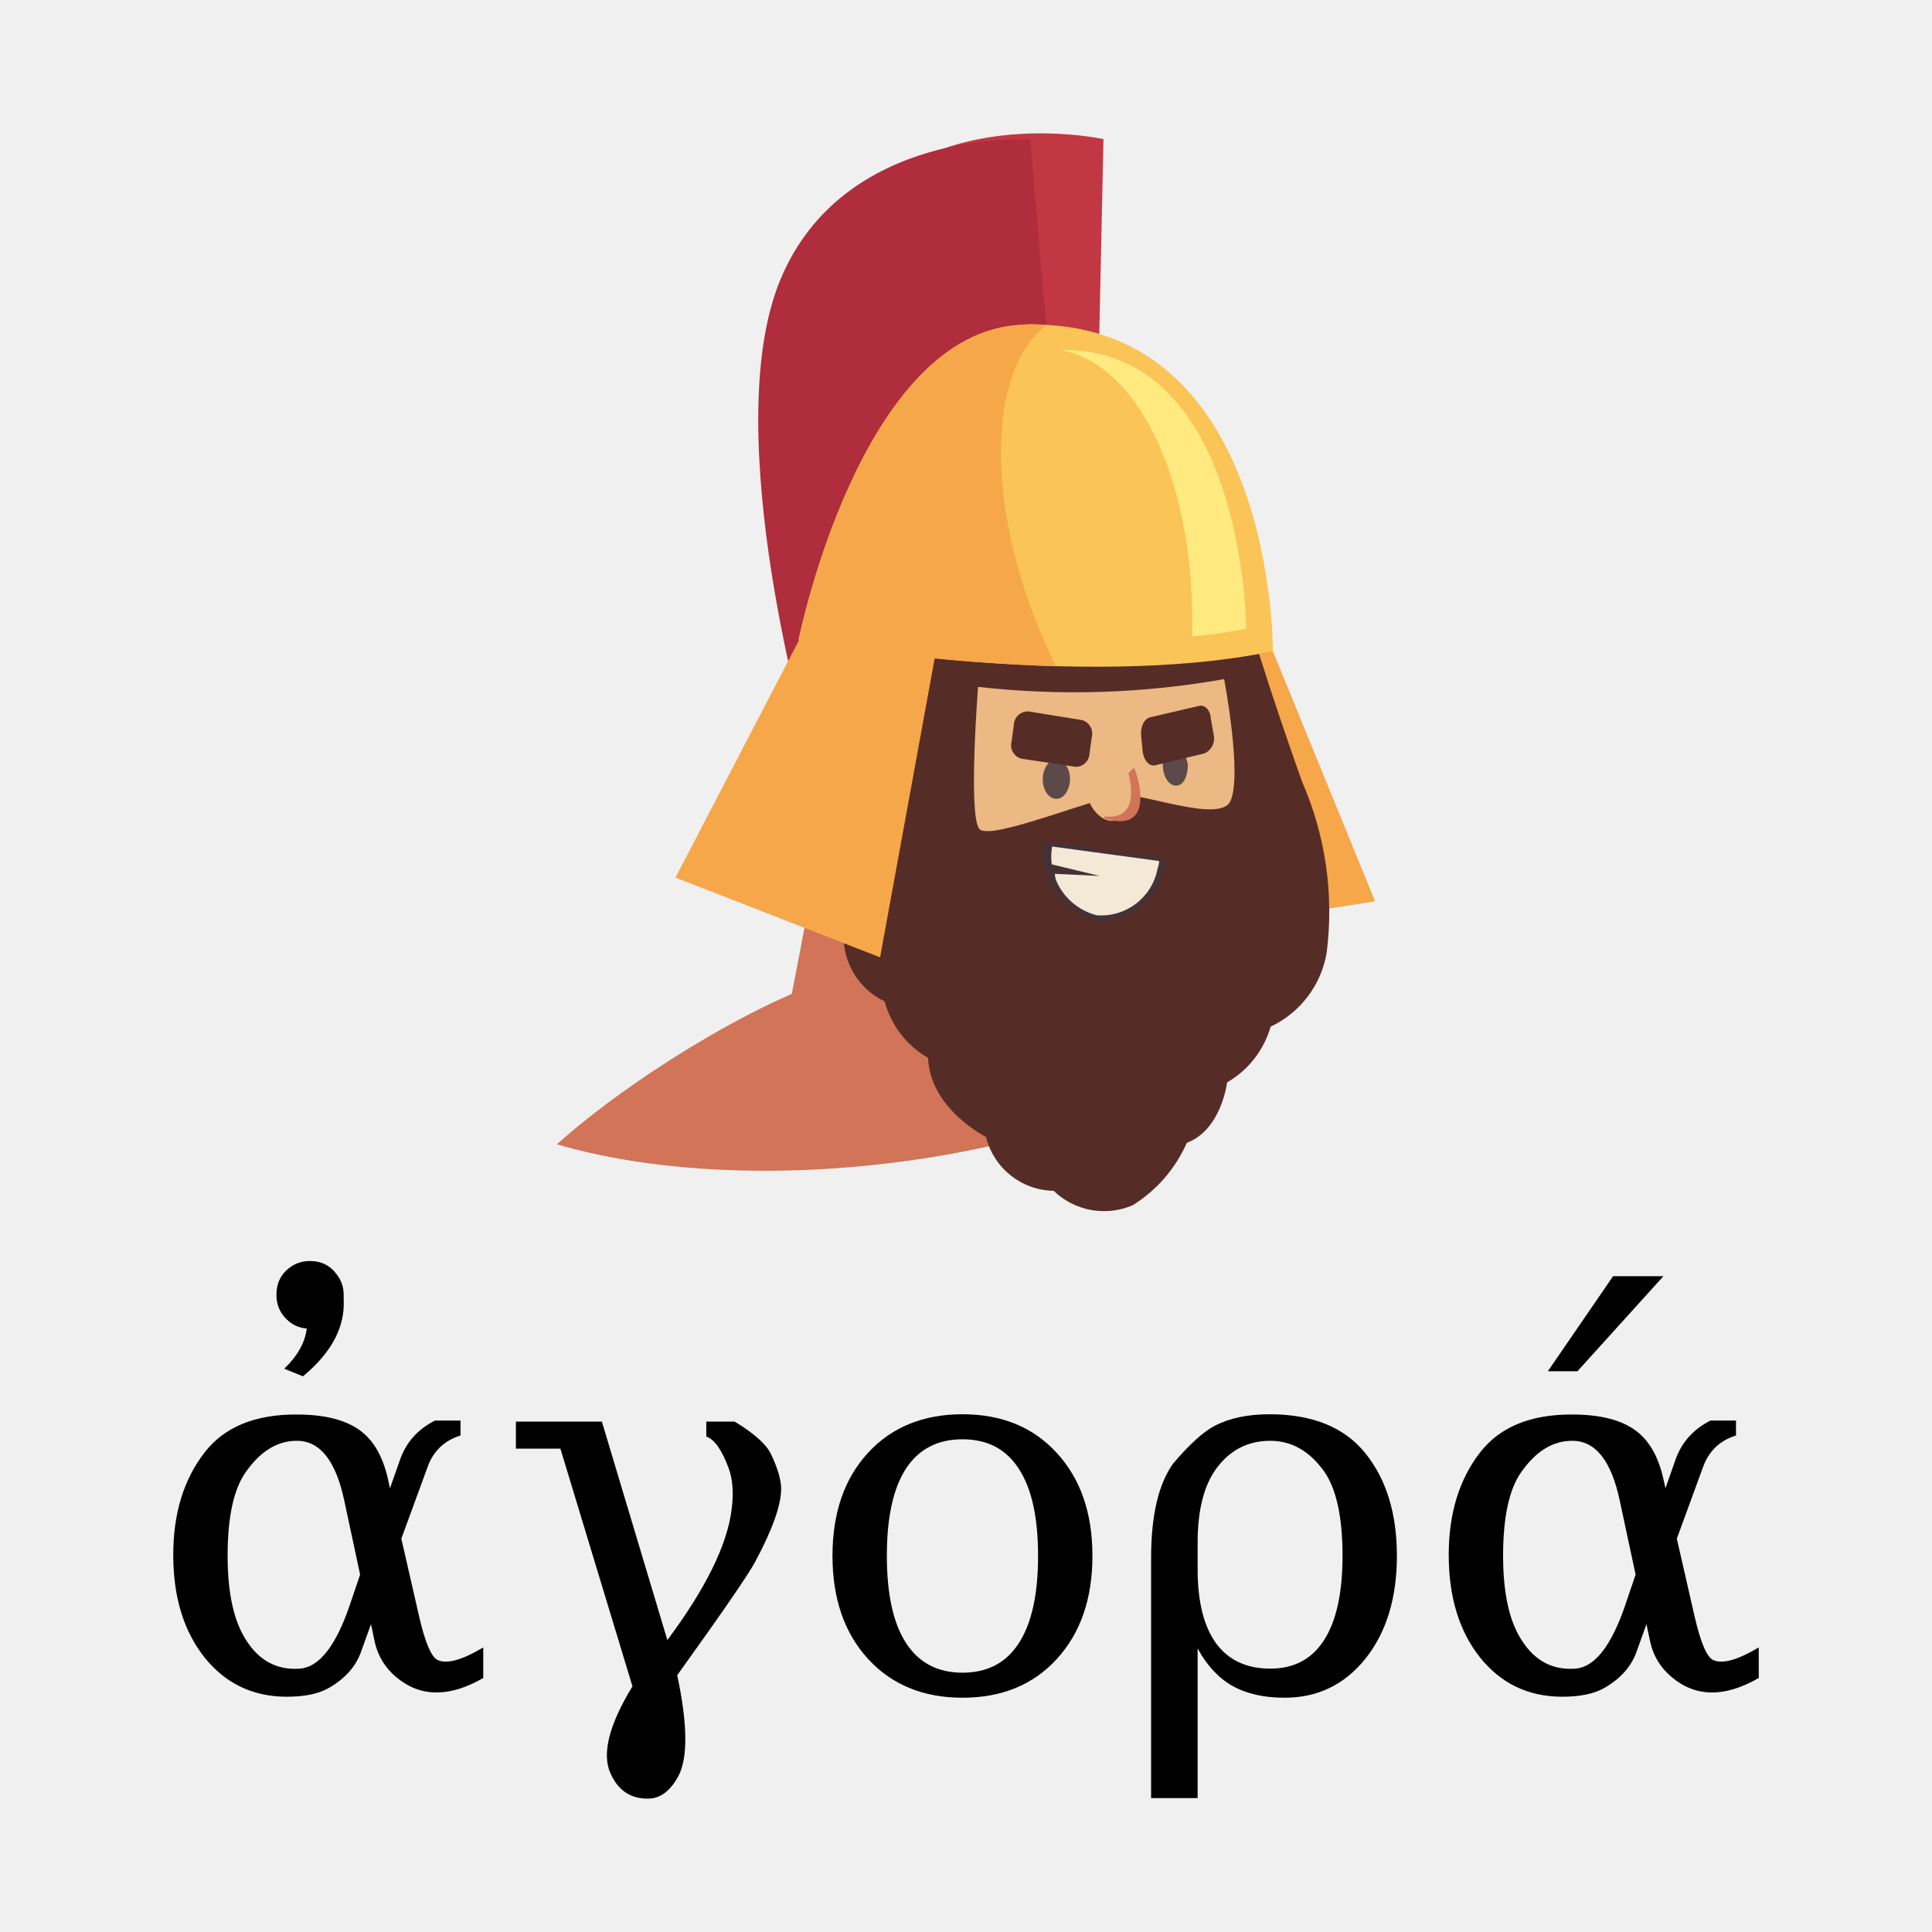
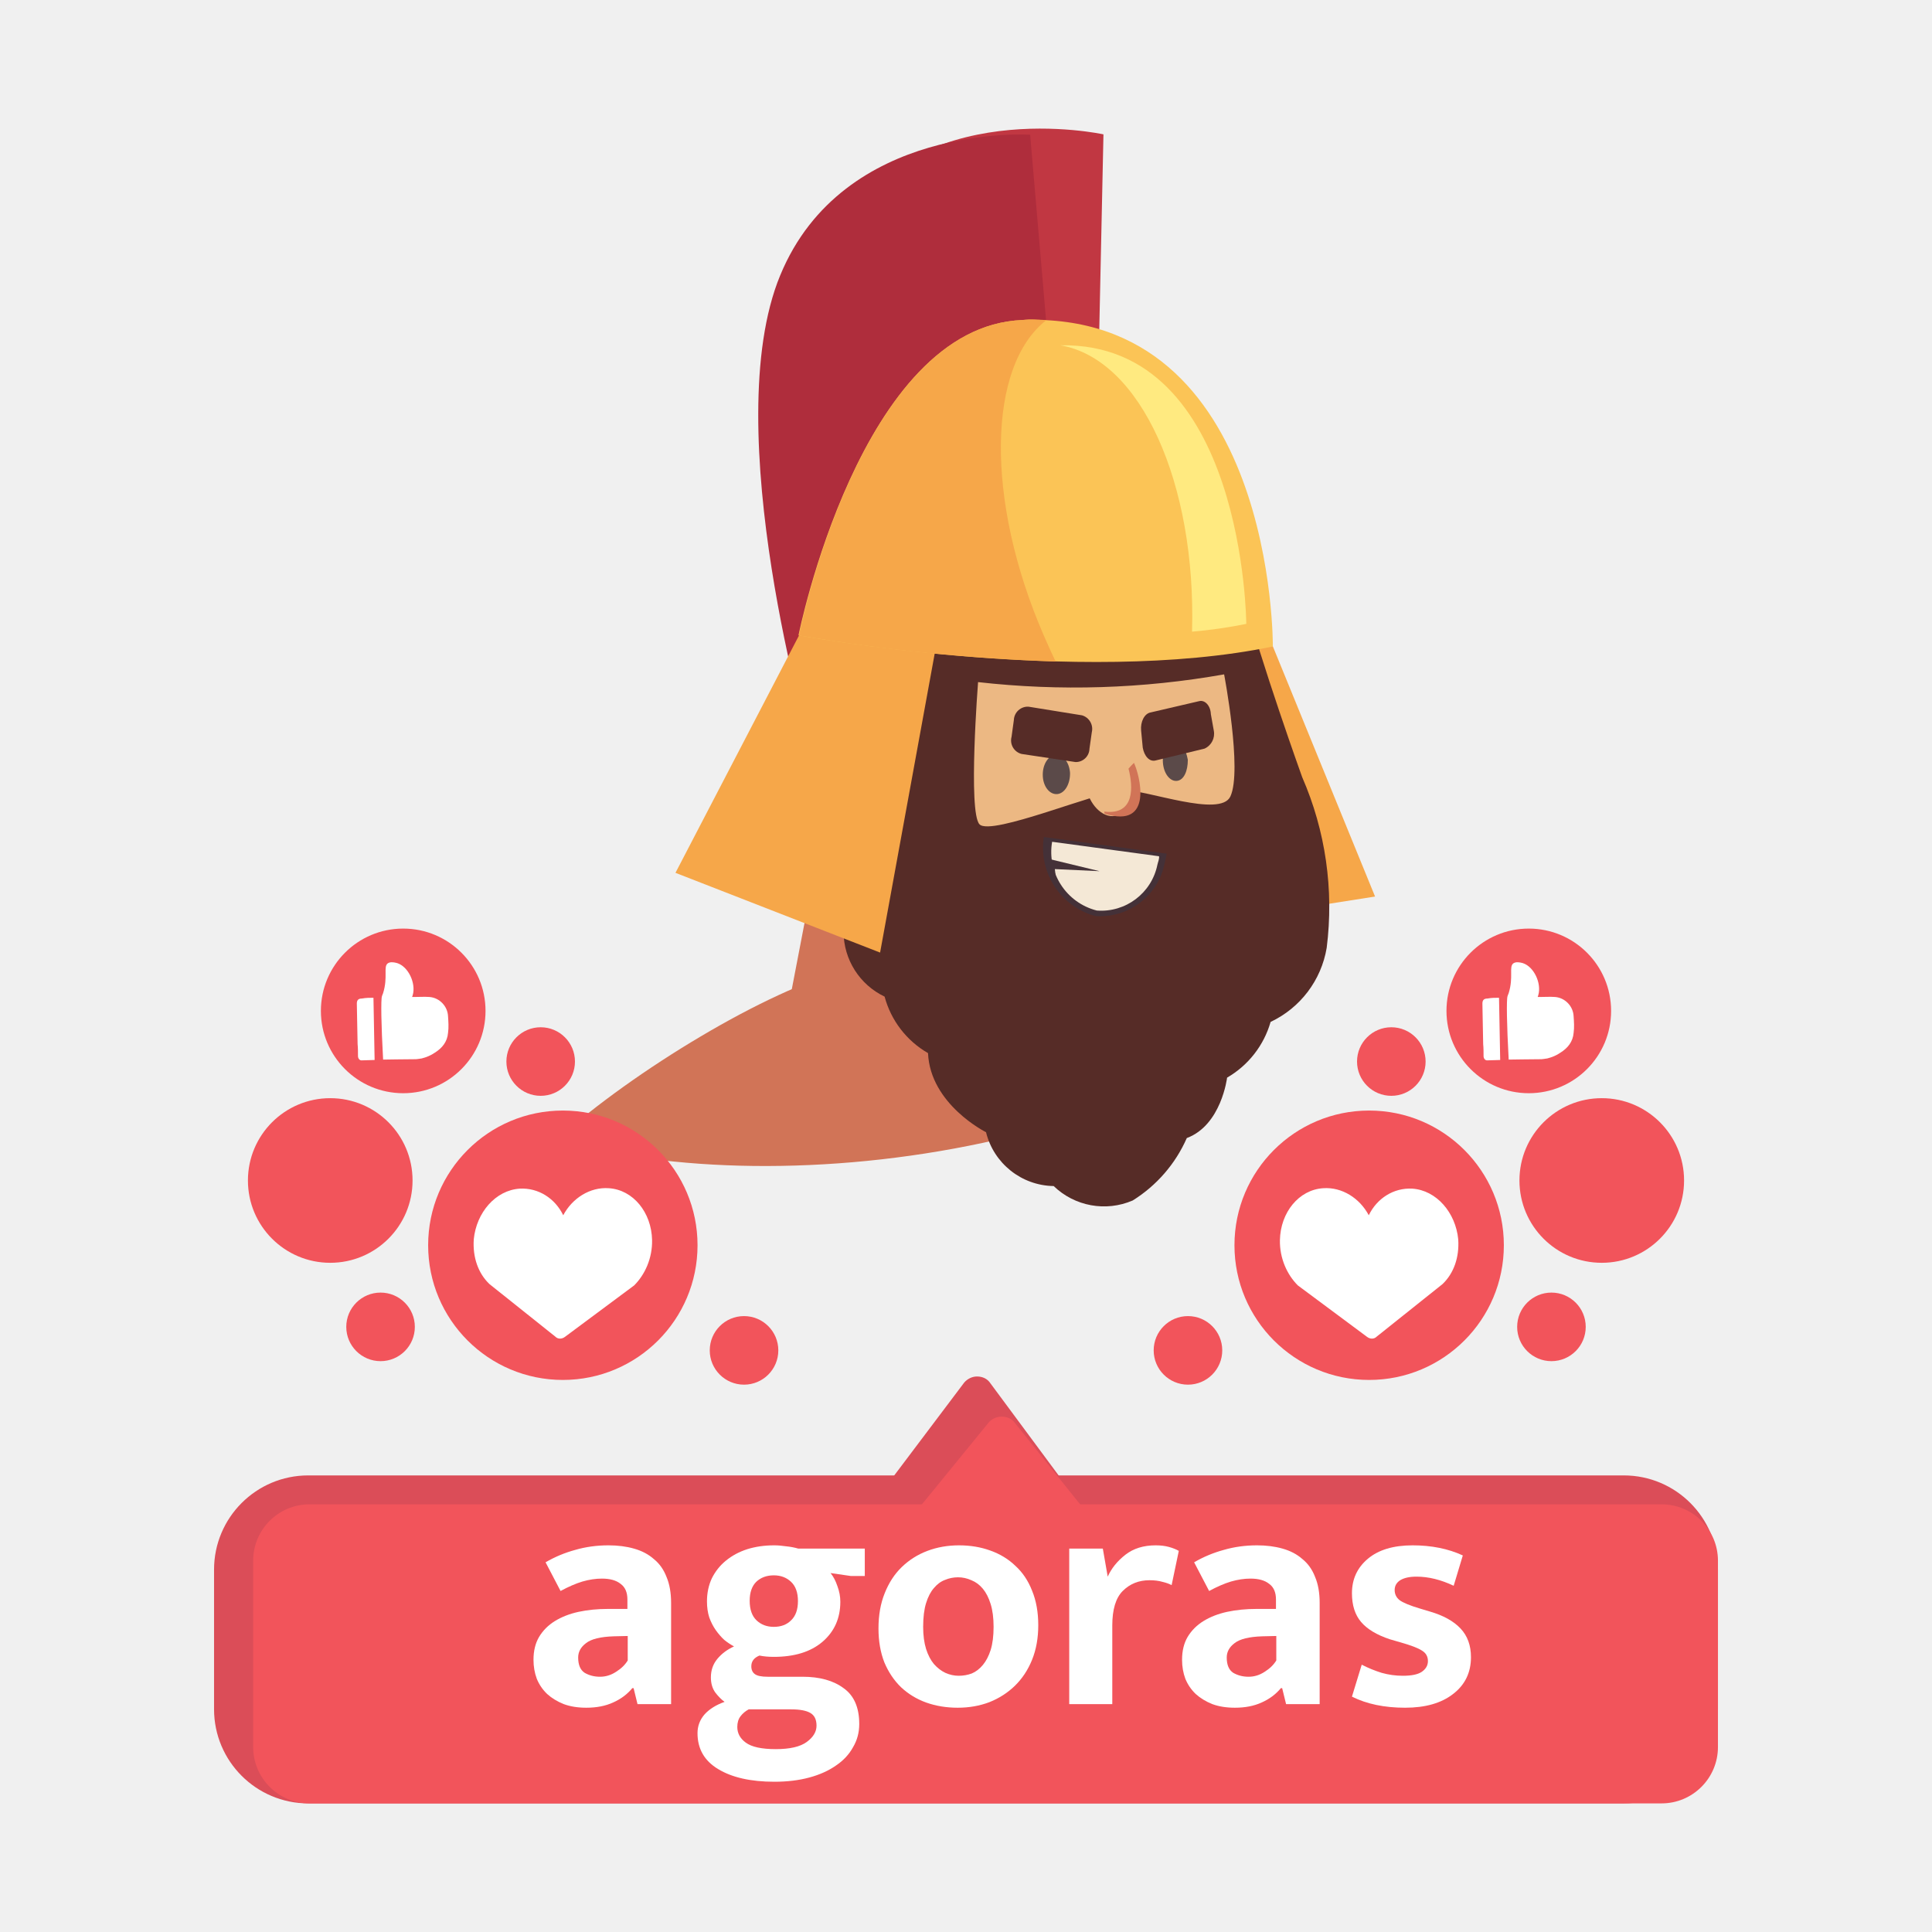
<svg xmlns="http://www.w3.org/2000/svg" version="1.1" id="svg2" x="0px" y="0px" viewBox="0 0 213.3 213.3" style="enable-background:new 0 0 213.3 213.3;" xml:space="preserve">
  <defs id="defs1305" />
  <style type="text/css" id="style1137">
	.st0{fill:#5DA649;}
	.st1{fill:none;}
	.st2{fill:#2D2B2B;}
	.st3{fill:#FFFFFF;}
	.st4{fill:#BA2025;}
	.st5{fill:#EEA794;}
	.st6{fill:#6BB87C;}
	.st7{fill:#108C55;}
</style>
-   <g id="g581" transform="matrix(0.7657523,0,0,0.7657523,-239.5794,124.6999)">
-     <g id="g840-8" transform="rotate(-10.12629,-677.5787,-1825.943)">
-       <path d="m 117.559,40.316 c 14.804,-17.901 40.567,-7.215 40.567,-7.215 l -6.466,32.195 -48.734,40.533 c 0,0 0,-47.849 14.634,-65.512 z" fill="#c13742" id="path4-7" style="stroke-width:3.403" />
-       <path d="M 108.677,44.911 C 121.507,24.798 147.712,31.298 147.712,31.298 l -2.961,32.399 -43.732,48.87 c 0,0 -5.207,-47.543 7.657,-67.656 z" fill="#af2d3c" id="path6-9" style="stroke-width:3.403" />
-       <polygon points="133.13,34.74 142.57,34.54 141.3,21.25 136.09,20.93 " fill="#f6a749" id="polygon8-2" transform="matrix(-3.403233,0,0,3.403233,630.4263,29.93648)" />
-       <path d="m 100.441,145.17 a 105.5,105.5 0 0 1 60.986,15.076 c -8.406,7.215 -24.946,12.218 -45.91,12.932 -22.904,0.783 -45.467,-3.778 -60.441,-11.265 12.558,-7.793 33.794,-15.961 45.365,-16.744 z" fill="#d17457" id="path42-0" style="stroke-width:3.403" />
-       <path d="m 108.132,105.08 -16.029,41.758 c 0,0 28.145,19.909 54.962,10.21 l 3.778,-41.349 z" fill="#d17457" id="path54-2" style="stroke-width:3.403" />
-       <path d="m 166.191,101.132 c 0.919,11.129 3.846,28.247 3.846,28.247 a 46.794,46.794 0 0 1 -0.851,24.844 14.43,14.43 0 0 1 -9.835,9.087 13.613,13.613 0 0 1 -7.589,6.806 c 0,0 -2.008,6.602 -7.249,7.555 a 20.181,20.181 0 0 1 -9.257,7.487 10.448,10.448 0 0 1 -10.856,-4.05 10.21,10.21 0 0 1 -8.236,-9.359 c 0,0 -7.215,-5.343 -6.228,-12.694 a 13.409,13.409 0 0 1 -4.73,-9.121 10.38,10.38 0 0 1 -4.186,-10.21 36.823,36.823 0 0 1 0,-12.592 c 1.157,-8.032 17.016,-35.292 17.016,-35.292 z" fill="#562c27" id="path56-3" style="stroke-width:3.403" />
-       <path d="m 161.563,112.805 c 0,0 0.17,14.123 -2.212,17.493 -1.974,2.791 -11.673,-3.063 -15.008,-3.607 -3.335,-0.545 -19.977,3.233 -21.304,1.191 -1.327,-2.042 3.403,-20.215 3.403,-20.215 a 123.742,123.742 0 0 0 35.121,5.139 z" fill="#ecb883" id="path58-7" style="stroke-width:3.403" />
-       <polygon points="154.19,33.39 162.13,28.54 153.83,17.77 149.22,20.08 " fill="#f6a749" id="polygon60-5" transform="matrix(-3.403233,0,0,3.403233,630.4263,29.93648)" />
-       <path d="m 169.186,110.083 c -28.655,0.817 -67.044,-13.613 -67.044,-13.613 0,0 16.608,-42.302 39.784,-39.069 36.142,5.037 27.26,52.682 27.26,52.682 z" fill="#fbc456" id="path62-9" style="stroke-width:3.403" />
-       <path d="m 136.958,102.732 q 0.476,2.042 1.021,3.982 A 270.625,270.625 0 0 1 102.211,96.504 c 0,0 16.54,-42.336 39.716,-39.103 1.157,0 2.246,0.374 3.403,0.613 -9.529,4.969 -13.307,23.925 -8.372,44.718 z" fill="#f6a749" id="path110-2" style="stroke-width:3.403" />
-       <path d="m 146.691,61.961 h -0.408 0.442 c 26.171,4.22 19.262,44.242 19.262,44.242 a 69.052,69.052 0 0 1 -7.896,-0.272 c 4.356,-20.93 -0.34,-39.954 -11.401,-43.97 z" fill="#ffea80" id="path112-2" style="stroke-width:3.403" />
-       <path d="m 137.196,122.879 c 0.17,-1.531 -0.545,-2.859 -1.634,-2.927 -1.089,-0.068 -2.11,1.123 -2.314,2.689 -0.204,1.565 0.545,2.859 1.634,2.927 1.089,0.068 2.076,-1.157 2.314,-2.689 z" fill="#5b4a49" id="path140-8" style="stroke-width:3.403" />
-       <path d="m 154.246,124.002 c 0,-1.565 -0.51,-2.893 -1.497,-2.961 -0.987,-0.068 -1.94,1.157 -2.11,2.723 -0.17,1.565 0.51,2.893 1.531,2.961 1.021,0.068 1.804,-1.157 2.076,-2.723 z" fill="#5b4a49" id="path142-9" style="stroke-width:3.403" />
-       <path d="m 140.361,115.017 -7.385,-2.586 a 2.008,2.008 0 0 0 -2.416,1.531 l -0.749,2.314 a 2.008,2.008 0 0 0 0.987,2.689 l 7.453,2.518 a 1.974,1.974 0 0 0 2.314,-1.531 l 0.749,-2.28 a 2.042,2.042 0 0 0 -0.953,-2.655 z" fill="#562c27" id="path144-7" style="stroke-width:3.403" />
-       <path d="m 157.377,115.97 -7.215,0.374 c -0.919,0 -1.702,1.089 -1.804,2.314 l -0.204,2.484 c 0,1.225 0.579,2.212 1.497,2.144 l 7.249,-0.442 a 2.348,2.348 0 0 0 1.77,-2.314 v -2.416 c 0.17,-1.225 -0.476,-2.178 -1.293,-2.144 z" fill="#562c27" id="path146-3" style="stroke-width:3.403" />
-       <path d="m 148.869,136.798 c -0.17,0.442 -0.34,0.885 -0.545,1.327 a 9.495,9.495 0 0 1 -11.163,5.717 10.21,10.21 0 0 1 -5.309,-12.524 z" fill="#443138" id="path148-6" style="stroke-width:3.403" />
-       <path d="m 139.102,125.227 c 0,-2.723 1.497,-4.901 3.403,-4.901 1.906,0 3.403,2.178 3.403,4.901 0,2.723 -1.497,4.901 -3.403,4.901 -1.906,0 -3.403,-2.348 -3.403,-4.901 z" fill="#ecb883" id="path150-1" style="stroke-width:3.403" />
-       <path d="m 146.521,123.083 a 10.958,10.958 0 0 0 -0.919,0.681 c 0.204,2.62 -0.238,6.806 -4.526,5.479 a 1.089,1.089 0 0 0 0,0.306 c 6.704,3.505 5.922,-4.799 5.445,-6.466 z" fill="#d17457" id="path152-2" style="stroke-width:3.403" />
-       <path d="m 147.712,136.968 c 0,0.374 -0.272,0.749 -0.442,1.157 a 8.27,8.27 0 0 1 -9.767,4.969 8.712,8.712 0 0 1 -4.594,-10.89 z" fill="#f4e8d6" id="path154-9" style="stroke-width:3.403" />
-       <polygon points="146.28,31.21 144.43,31.63 146.41,30.76 146.43,29.98 146.63,30.68 146.33,31.96 " fill="#443138" id="polygon156-3" transform="matrix(-3.403233,0,0,3.403233,630.4263,29.93648)" />
-     </g>
-     <g aria-label="ἀγορά" id="text245" style="font-size:74.667px;line-height:1.25" transform="translate(9.642862,-173.1492)">
-       <path d="m 356.714,244.466 -1.458,4.047 q -1.13,3.135 -4.594,5.141 -2.26,1.312 -6.271,1.276 -7.182,-0.073 -11.667,-5.651 -4.521,-5.688 -4.521,-14.802 0,-8.932 4.521,-14.766 4.266,-5.505 13.271,-5.469 6.198,0 9.333,2.443 2.771,2.151 3.828,6.854 l 0.292,1.349 1.422,-4.047 q 1.312,-3.828 5.068,-5.724 h 3.682 v 2.151 q -3.5,1.094 -4.74,4.521 l -3.792,10.354 2.552,11.156 q 1.312,5.724 2.698,6.344 2.005,0.911 6.562,-1.823 v 4.411 q -7.401,4.266 -12.615,-0.182 -2.37,-2.042 -3.026,-4.995 z m -1.568,-7.146 -2.297,-10.719 q -1.823,-8.531 -6.781,-8.568 -4.193,-0.036 -7.365,4.448 -2.661,3.682 -2.661,12.141 0,8.021 2.661,12.141 2.844,4.484 7.766,4.12 4.193,-0.328 7.219,-9.26 z m -7.219,-45.208 q 2.479,0 3.901,2.005 0.948,1.276 0.948,2.88 v 0.583 q 0.328,5.906 -5.615,10.938 -0.182,0.146 -0.255,0.219 l -2.698,-1.094 q 2.88,-2.771 3.245,-5.797 -1.786,-0.146 -2.99,-1.422 -1.385,-1.385 -1.385,-3.427 0,-2.552 1.969,-3.974 1.24,-0.911 2.88,-0.911 z" style="font-family:'DejaVu Serif';-inkscape-font-specification:'DejaVu Serif'" id="path297" />
-       <path d="m 400.865,251.83 q 2.26,10.646 0.146,14.583 -1.714,3.135 -4.229,3.208 -3.865,0.109 -5.542,-3.646 -1.896,-4.229 3.172,-12.542 L 384.021,219.164 h -6.417 v -3.901 h 12.396 l 9.443,31.5 q 8.276,-11.12 9.26,-18.776 0.474,-3.609 -0.438,-6.052 -1.458,-3.901 -3.208,-4.521 v -2.151 h 4.083 q 4.229,2.552 5.25,4.703 1.458,3.062 1.458,4.995 0,3.536 -3.755,10.536 -1.458,2.734 -11.229,16.333 z" style="font-family:'DejaVu Serif';-inkscape-font-specification:'DejaVu Serif'" id="path299" />
-       <path d="m 441.99,251.466 q 5.396,0 8.13,-4.266 2.771,-4.266 2.771,-12.578 0,-8.312 -2.771,-12.542 -2.734,-4.266 -8.13,-4.266 -5.396,0 -8.167,4.266 -2.734,4.229 -2.734,12.542 0,8.312 2.771,12.578 2.771,4.266 8.13,4.266 z m 0,3.609 q -8.458,0 -13.599,-5.578 -5.141,-5.615 -5.141,-14.875 0,-9.26 5.104,-14.839 5.141,-5.578 13.635,-5.578 8.495,0 13.599,5.578 5.141,5.578 5.141,14.839 0,9.26 -5.141,14.875 -5.104,5.578 -13.599,5.578 z" style="font-family:'DejaVu Serif';-inkscape-font-specification:'DejaVu Serif'" id="path301" />
-       <path d="m 475.896,232.726 v 3.828 q 0,7 2.661,10.682 2.698,3.646 7.802,3.646 5.141,0 7.766,-4.12 2.661,-4.12 2.661,-12.141 0,-8.349 -2.625,-12.141 -3.172,-4.448 -7.802,-4.448 -4.849,0 -7.802,4.047 -2.661,3.682 -2.661,10.646 z m 0,36.823 h -6.708 v -34.635 q 0,-9.151 3.172,-13.599 3.536,-4.156 5.979,-5.432 3.208,-1.677 7.911,-1.677 9.333,0 13.854,5.651 4.521,5.651 4.521,14.766 0,9.115 -4.521,14.802 -4.521,5.651 -11.667,5.651 -4.484,0 -7.547,-1.714 -3.026,-1.75 -4.995,-5.396 z" style="font-family:'DejaVu Serif';-inkscape-font-specification:'DejaVu Serif'" id="path303" />
-       <path d="m 540.609,244.466 -1.458,4.047 q -1.13,3.135 -4.594,5.141 -2.26,1.312 -6.271,1.276 -7.182,-0.073 -11.667,-5.651 -4.521,-5.688 -4.521,-14.802 0,-8.932 4.521,-14.766 4.266,-5.505 13.271,-5.469 6.198,0 9.333,2.443 2.771,2.151 3.828,6.854 l 0.292,1.349 1.422,-4.047 q 1.312,-3.828 5.068,-5.724 h 3.682 v 2.151 q -3.5,1.094 -4.74,4.521 l -3.792,10.354 2.552,11.156 q 1.312,5.724 2.698,6.344 2.005,0.911 6.562,-1.823 v 4.411 q -7.401,4.266 -12.615,-0.182 -2.37,-2.042 -3.026,-4.995 z m -1.568,-7.146 -2.297,-10.719 q -1.823,-8.531 -6.781,-8.568 -4.193,-0.036 -7.365,4.448 -2.661,3.682 -2.661,12.141 0,8.021 2.661,12.141 2.844,4.484 7.766,4.12 4.193,-0.328 7.219,-9.26 z m -3.245,-43.021 h 7.255 l -12.396,13.708 h -4.266 z" style="font-family:'DejaVu Serif';-inkscape-font-specification:'DejaVu Serif'" id="path305" />
-     </g>
-   </g>
+   <path class="st2" d="m 109.348,152.726 c -0.325,-0.502 -0.868,-0.755 -1.475,-0.757 -0.532,-0.001 -1.053,0.247 -1.415,0.663 l -8.408,11.158 19.358,-0.18 z" id="path21221-0-8" style="fill:#db4d58;fill-opacity:1;stroke-width:0.796" />
+   <rect style="fill:#db4d58;fill-opacity:1;stroke-width:1.017" id="rect34018-3" width="166.036" height="36.211" x="23.632" y="162.891" ry="10.4" />
+   <path class="st2" d="m 112.042,157.091 c -0.321,-0.458 -0.856,-0.688 -1.456,-0.69 -0.525,-0.001 -1.039,0.225 -1.396,0.604 l -8.298,10.175 19.103,-0.164 z" id="path21221-0-3" style="fill:#f2545b;fill-opacity:1;stroke-width:0.755" />
+   <rect style="fill:#f2545b;fill-opacity:1;stroke-width:0.958" id="rect34018-5" width="161.718" height="33.019" x="27.95" y="166.082" ry="6.226" />
+   <path d="M 92.218,25.734 C 100.967,10.247 121.826,14.834 121.826,14.834 L 121.287,39.973 90.007,77.089 c 0,0 -6.442,-36.07 2.211,-51.355 z" fill="#c13742" id="path4-7" style="stroke-width:2.606" />
+   <path d="M 86.141,30.393 C 93.104,13.504 113.733,14.876 113.733,14.876 l 2.13,24.822 -26.386,42.727 c 0,0 -10.326,-35.138 -3.337,-52.032 z" fill="#af2d3c" id="path6-9" style="stroke-width:2.606" />
+   <polygon points="136.09,20.93 133.13,34.74 142.57,34.54 141.3,21.25 " fill="#f6a749" id="polygon8-2" transform="matrix(-2.565438,0.4581889,0.4581889,2.565438,477.4319,-51.13979)" />
+   <path d="m 93.43,107.08 a 80.787,80.787 0 0 1 48.002,3.154 c -5.365,6.57 -17.16,12.568 -32.867,15.93 -17.16,3.674 -34.783,3.274 -47.079,-0.354 8.417,-7.566 23.326,-16.582 31.943,-18.73 z" fill="#d17457" id="path42-0" style="stroke-width:2.606" />
+   <path d="m 93.831,75.823 -6.461,33.636 c 0,0 23.897,11.219 42.806,0.297 l -2.719,-31.679 z" fill="#d17457" id="path54-2" style="stroke-width:2.606" />
+   <path d="m 137.066,65.031 c 2.191,8.265 6.702,20.775 6.702,20.775 a 35.833,35.833 0 0 1 2.703,18.842 11.05,11.05 0 0 1 -6.191,8.174 10.424,10.424 0 0 1 -4.805,6.153 c 0,0 -0.625,5.247 -4.447,6.671 a 15.454,15.454 0 0 1 -5.97,6.89 8.001,8.001 0 0 1 -8.729,-1.591 7.818,7.818 0 0 1 -7.468,-5.946 c 0,0 -6.158,-3.056 -6.404,-8.731 a 10.268,10.268 0 0 1 -4.794,-6.238 7.948,7.948 0 0 1 -4.53,-7.133 28.197,28.197 0 0 1 -1.695,-9.492 C 91.229,87.195 99.514,64.51 99.514,64.51 Z" fill="#562c27" id="path56-3" style="stroke-width:2.606" />
+   <path d="m 135.148,74.453 c 0,0 2.03,10.624 0.688,13.484 -1.112,2.369 -9.212,-0.737 -11.799,-0.699 -2.587,0.039 -14.624,5.127 -15.899,3.766 -1.275,-1.361 -0.156,-15.697 -0.156,-15.697 a 94.755,94.755 0 0 0 27.167,-0.855 z" fill="#ecb883" id="path58-7" style="stroke-width:2.606" />
+   <polygon points="149.22,20.08 154.19,33.39 162.13,28.54 153.83,17.77 " fill="#f6a749" id="polygon60-5" transform="matrix(-2.565438,0.4581889,0.4581889,2.565438,477.4319,-51.13979)" />
+   <path d="m 140.528,71.375 c -21.491,4.474 -52.372,-1.235 -52.372,-1.235 0,0 6.824,-34.124 24.73,-34.807 27.923,-1.069 27.642,36.043 27.642,36.043 z" fill="#fbc456" id="path62-9" style="stroke-width:2.606" />
+   <path d="m 115.244,70.172 q 0.634,1.475 1.306,2.864 A 207.232,207.232 0 0 1 88.212,70.156 c 0,0 6.768,-34.141 24.674,-34.824 0.872,-0.156 1.744,-0.02 2.648,0.004 -6.514,5.028 -6.81,19.827 -0.29,34.837 z" fill="#f6a749" id="path110-2" style="stroke-width:2.606" />
+   <path d="m 117.092,38.128 -0.308,0.055 0.334,-0.06 c 20.296,-0.342 20.477,30.757 20.477,30.757 a 52.876,52.876 0 0 1 -5.988,0.858 c 0.466,-16.364 -5.636,-30.072 -14.514,-31.611 z" fill="#ffea80" id="path112-2" style="stroke-width:2.606" />
+   <path d="m 118.136,85.328 c -0.078,-1.177 -0.795,-2.082 -1.625,-1.986 -0.83,0.095 -1.439,1.131 -1.383,2.338 0.057,1.208 0.795,2.082 1.625,1.986 0.83,-0.095 1.409,-1.152 1.383,-2.338 z" fill="#5b4a49" id="path140-8" style="stroke-width:2.606" />
+   <path d="m 131.14,83.879 c -0.211,-1.18 -0.774,-2.112 -1.527,-2.03 -0.753,0.082 -1.307,1.133 -1.224,2.336 0.083,1.203 0.774,2.112 1.553,2.026 0.779,-0.086 1.204,-1.115 1.198,-2.332 z" fill="#5b4a49" id="path142-9" style="stroke-width:2.606" />
+   <path d="m 119.463,78.975 -5.915,-0.955 a 1.538,1.538 0 0 0 -1.615,1.48 l -0.253,1.845 a 1.538,1.538 0 0 0 1.106,1.894 l 5.957,0.895 a 1.511,1.511 0 0 0 1.538,-1.466 l 0.257,-1.82 a 1.564,1.564 0 0 0 -1.076,-1.873 z" fill="#562c27" id="path144-7" style="stroke-width:2.606" />
+   <path d="m 132.419,77.403 -5.388,1.254 c -0.693,0.124 -1.136,1.05 -1.048,1.987 l 0.181,1.9 c 0.165,0.924 0.734,1.59 1.417,1.415 l 5.405,-1.309 a 1.798,1.798 0 0 0 1.022,-1.983 l -0.325,-1.821 c -0.037,-0.946 -0.652,-1.578 -1.264,-1.442 z" fill="#562c27" id="path146-3" style="stroke-width:2.606" />
+   <path d="m 128.809,94.249 c -0.069,0.356 -0.137,0.713 -0.232,1.074 a 7.271,7.271 0 0 1 -7.645,5.813 7.818,7.818 0 0 1 -5.688,-8.726 z" fill="#443138" id="path148-6" style="stroke-width:2.606" />
+   <path d="m 119.889,86.841 c -0.367,-2.052 0.469,-3.896 1.906,-4.152 1.437,-0.257 2.859,1.184 3.225,3.236 0.367,2.052 -0.469,3.896 -1.906,4.152 -1.437,0.257 -2.882,-1.312 -3.225,-3.236 z" fill="#ecb883" id="path150-1" style="stroke-width:2.606" />
+   <path d="m 125.193,84.226 a 8.391,8.391 0 0 0 -0.601,0.637 c 0.507,1.948 0.737,5.163 -2.674,4.74 a 0.834,0.834 0 0 0 0.041,0.231 c 5.526,1.74 3.818,-4.415 3.234,-5.607 z" fill="#d17457" id="path152-2" style="stroke-width:2.606" />
+   <path d="m 127.96,94.533 c 0.05,0.282 -0.104,0.601 -0.178,0.932 a 6.333,6.333 0 0 1 -6.694,5.061 6.671,6.671 0 0 1 -4.93,-7.591 z" fill="#f4e8d6" id="path154-9" style="stroke-width:2.606" />
+   <polygon points="144.43,31.63 146.41,30.76 146.43,29.98 146.63,30.68 146.33,31.96 146.28,31.21 " fill="#443138" id="polygon156-3" transform="matrix(-2.565438,0.4581889,0.4581889,2.565438,477.4319,-51.13979)" />
+   <circle class="st2" cx="44.516" cy="111.607" r="9.088" id="circle21275-9" style="fill:#f2545b;stroke-width:0.427" />
+   <path class="st3" d="m 42.297,116.983 c -0.213,-3.84 -0.256,-6.656 -0.128,-6.998 0.043,-0.085 0.043,-0.171 0.128,-0.341 0.555,-1.792 0,-2.901 0.512,-3.285 0.256,-0.171 0.555,-0.128 0.811,-0.085 1.28,0.213 2.219,1.963 2.005,3.328 -0.043,0.213 -0.085,0.384 -0.128,0.469 0.085,0 0.171,0 0.213,0 0.555,0 1.152,-0.043 1.707,0 1.109,0.085 2.005,1.024 2.048,2.133 0.043,0.597 0.085,1.237 0,1.835 -0.085,0.981 -0.64,1.664 -1.451,2.176 -0.427,0.299 -0.939,0.512 -1.451,0.64 -0.299,0.043 -0.555,0.085 -0.64,0.085 -1.237,0 -3.328,0.043 -3.627,0.043 z" id="path21277-5" style="fill:#ffffff;stroke-width:0.427" />
+   <path class="st3" d="m 41.231,110.156 c 0.043,2.304 0.085,4.566 0.128,6.87 -0.469,0 -0.981,0.043 -1.451,0.043 -0.213,0 -0.384,-0.213 -0.384,-0.469 0,-0.427 0,-0.896 -0.043,-1.323 -0.043,-1.493 -0.043,-2.987 -0.085,-4.48 0,-0.384 0.171,-0.555 0.555,-0.555 0.469,-0.085 0.853,-0.085 1.28,-0.085 z" id="path21279-5" style="fill:#ffffff;stroke-width:0.427" />
+   <circle class="st2" cx="-36.46" cy="130.33" r="9.088" id="circle21275-2-5" style="fill:#f2545b;stroke-width:0.427" transform="scale(-1,1)" />
+   <circle class="st2" cx="-82.144" cy="149.087" r="3.785" id="circle21275-2-9-8" style="fill:#f2545b;stroke-width:0.178" transform="scale(-1,1)" />
+   <circle class="st2" cx="-59.693" cy="117.198" r="3.785" id="circle21275-2-9-1-2" style="fill:#f2545b;stroke-width:0.178" transform="scale(-1,1)" />
+   <circle class="st2" cx="-42.015" cy="146.492" r="3.785" id="circle21275-2-9-7-9" style="fill:#f2545b;stroke-width:0.178" transform="scale(-1,1)" />
+   <circle class="st2" cx="-62.14" cy="137.48" r="14.871" id="circle26186-2" style="fill:#f2545b;stroke-width:0.698" transform="scale(-1,1)" />
+   <path class="st3" d="m 52.305,136.831 c 0.289,-2.957 2.4,-5.422 5.073,-5.601 2.07,-0.111 3.906,1.08 4.805,2.939 1,-1.888 2.962,-3.136 5.037,-2.985 2.68,0.17 4.713,2.675 4.772,5.73 0.038,2.007 -0.79,3.814 -1.976,4.998 l -7.661,5.696 c -0.341,0.251 -0.772,0.238 -1.037,-0.032 l -7.277,-5.807 c -1.231,-1.172 -1.869,-2.936 -1.735,-4.938 z" id="path21223-0" style="fill:#ffffff;stroke-width:0.868" />
+   <circle class="st2" cx="168.784" cy="111.607" r="9.088" id="circle21275" style="fill:#f2545b;stroke-width:0.427" />
+   <path class="st3" d="m 166.565,116.983 c -0.213,-3.84 -0.256,-6.656 -0.128,-6.998 0.043,-0.085 0.043,-0.171 0.128,-0.341 0.555,-1.792 0,-2.901 0.512,-3.285 0.256,-0.171 0.555,-0.128 0.811,-0.085 1.28,0.213 2.219,1.963 2.005,3.328 -0.043,0.213 -0.085,0.384 -0.128,0.469 0.085,0 0.171,0 0.213,0 0.555,0 1.152,-0.043 1.707,0 1.109,0.085 2.005,1.024 2.048,2.133 0.043,0.597 0.085,1.237 0,1.835 -0.085,0.981 -0.64,1.664 -1.451,2.176 -0.427,0.299 -0.939,0.512 -1.451,0.64 -0.299,0.043 -0.555,0.085 -0.64,0.085 -1.237,0 -3.328,0.043 -3.627,0.043 z" id="path21277" style="fill:#ffffff;stroke-width:0.427" />
+   <path class="st3" d="m 165.498,110.156 c 0.043,2.304 0.085,4.566 0.128,6.87 -0.469,0 -0.981,0.043 -1.451,0.043 -0.213,0 -0.384,-0.213 -0.384,-0.469 0,-0.427 0,-0.896 -0.043,-1.323 -0.043,-1.493 -0.043,-2.987 -0.085,-4.48 0,-0.384 0.171,-0.555 0.555,-0.555 0.469,-0.085 0.853,-0.085 1.28,-0.085 z" id="path21279" style="fill:#ffffff;stroke-width:0.427" />
+   <circle class="st2" cx="176.84" cy="130.33" r="9.088" id="circle21275-2" style="fill:#f2545b;stroke-width:0.427" />
+   <circle class="st2" cx="131.156" cy="149.087" r="3.785" id="circle21275-2-9" style="fill:#f2545b;stroke-width:0.178" />
+   <circle class="st2" cx="153.607" cy="117.198" r="3.785" id="circle21275-2-9-1" style="fill:#f2545b;stroke-width:0.178" />
+   <circle class="st2" cx="171.285" cy="146.492" r="3.785" id="circle21275-2-9-7" style="fill:#f2545b;stroke-width:0.178" />
+   <circle class="st2" cx="151.16" cy="137.48" r="14.871" id="circle26186" style="fill:#f2545b;stroke-width:0.698" />
+   <path class="st3" d="m 160.995,136.831 c -0.289,-2.957 -2.4,-5.422 -5.073,-5.601 -2.07,-0.111 -3.906,1.08 -4.805,2.939 -1,-1.888 -2.962,-3.136 -5.037,-2.985 -2.68,0.17 -4.713,2.675 -4.772,5.73 -0.038,2.007 0.79,3.814 1.976,4.998 l 7.661,5.696 c 0.341,0.251 0.772,0.238 1.037,-0.032 l 7.277,-5.807 c 1.231,-1.172 1.869,-2.936 1.735,-4.938 z" id="path21223" style="fill:#ffffff;stroke-width:0.868" />
+   <path d="m 60.232,172.483 q 1.548,-0.9 3.276,-1.368 1.728,-0.504 3.672,-0.504 1.548,0 2.808,0.36 1.296,0.36 2.196,1.152 0.936,0.756 1.404,1.98 0.504,1.188 0.504,2.88 v 11.16 h -3.708 l -0.432,-1.764 h -0.144 q -0.828,1.008 -2.124,1.584 -1.26,0.576 -2.952,0.576 -1.404,0 -2.484,-0.396 -1.08,-0.432 -1.836,-1.116 -0.756,-0.72 -1.152,-1.692 -0.36,-0.972 -0.36,-2.088 0,-1.476 0.612,-2.52 0.648,-1.08 1.764,-1.764 1.116,-0.684 2.592,-1.008 1.512,-0.324 3.24,-0.324 h 2.16 v -1.044 q 0,-1.188 -0.756,-1.728 -0.72,-0.576 -2.052,-0.576 -1.044,0 -2.16,0.324 -1.08,0.324 -2.412,1.044 z m 9.072,8.136 -1.548,0.036 q -2.196,0.072 -3.06,0.756 -0.864,0.648 -0.864,1.584 0,1.224 0.72,1.692 0.756,0.432 1.692,0.432 0.936,0 1.764,-0.54 0.864,-0.54 1.296,-1.26 z" style="font-weight:bold;font-size:36px;font-family:'Mukta Mahee';-inkscape-font-specification:'Mukta Mahee Bold';fill:#ffffff" id="path36129" />
+   <path d="m 78.052,176.803 q 0,-1.404 0.54,-2.556 0.576,-1.152 1.548,-1.944 1.008,-0.828 2.34,-1.26 1.368,-0.432 2.988,-0.432 0.612,0 1.332,0.108 0.72,0.072 1.332,0.252 h 7.344 v 3.024 h -1.548 l -2.232,-0.324 q 0.468,0.576 0.756,1.44 0.324,0.864 0.324,1.728 0,2.736 -1.98,4.428 -1.944,1.656 -5.364,1.656 -0.9,0 -1.584,-0.144 -0.9,0.36 -0.9,1.188 0,0.576 0.396,0.864 0.396,0.288 1.404,0.288 h 3.852 q 2.844,0 4.536,1.26 1.728,1.224 1.728,3.96 0,1.404 -0.684,2.556 -0.648,1.188 -1.872,2.016 -1.224,0.864 -2.952,1.332 -1.728,0.468 -3.852,0.468 -3.924,0 -6.228,-1.404 -2.268,-1.368 -2.268,-3.96 0,-1.188 0.792,-2.088 0.792,-0.864 2.196,-1.368 -0.504,-0.36 -1.008,-1.008 -0.504,-0.684 -0.504,-1.692 0,-1.188 0.72,-2.052 0.72,-0.864 1.836,-1.368 -0.54,-0.288 -1.08,-0.72 -0.504,-0.468 -0.936,-1.08 -0.432,-0.612 -0.72,-1.404 -0.252,-0.792 -0.252,-1.764 z m 4.608,11.916 q -0.54,0.288 -0.9,0.756 -0.36,0.468 -0.36,1.188 0,1.044 0.936,1.728 0.972,0.72 3.312,0.72 2.34,0 3.42,-0.792 1.08,-0.792 1.08,-1.8 0,-1.008 -0.684,-1.404 -0.684,-0.396 -2.124,-0.396 z m 5.436,-11.952 q 0,-1.404 -0.756,-2.124 -0.756,-0.72 -1.908,-0.72 -1.188,0 -1.944,0.72 -0.72,0.72 -0.72,2.088 0,1.44 0.756,2.16 0.756,0.72 1.908,0.72 1.188,0 1.908,-0.72 0.756,-0.72 0.756,-2.124 z" style="font-weight:bold;font-size:36px;font-family:'Mukta Mahee';-inkscape-font-specification:'Mukta Mahee Bold';fill:#ffffff" id="path36131" />
+   <path d="m 114.628,179.431 q 0,2.124 -0.684,3.816 -0.684,1.692 -1.908,2.88 -1.188,1.152 -2.808,1.8 -1.62,0.612 -3.492,0.612 -1.872,0 -3.492,-0.576 -1.584,-0.576 -2.772,-1.692 -1.152,-1.116 -1.836,-2.736 -0.648,-1.656 -0.648,-3.744 0,-2.196 0.684,-3.888 0.684,-1.728 1.872,-2.88 1.224,-1.188 2.844,-1.8 1.62,-0.612 3.492,-0.612 1.872,0 3.456,0.576 1.62,0.576 2.772,1.692 1.188,1.08 1.836,2.736 0.684,1.656 0.684,3.816 z m -4.932,0.18 q 0,-1.476 -0.324,-2.52 -0.324,-1.044 -0.864,-1.692 -0.54,-0.648 -1.26,-0.936 -0.72,-0.324 -1.476,-0.324 -0.756,0 -1.44,0.288 -0.684,0.252 -1.224,0.9 -0.54,0.612 -0.864,1.656 -0.324,1.044 -0.324,2.628 0,1.404 0.324,2.448 0.324,1.008 0.864,1.656 0.576,0.648 1.26,0.972 0.72,0.324 1.476,0.324 0.756,0 1.44,-0.252 0.684,-0.288 1.224,-0.936 0.54,-0.648 0.864,-1.656 0.324,-1.044 0.324,-2.556 z" style="font-weight:bold;font-size:36px;font-family:'Mukta Mahee';-inkscape-font-specification:'Mukta Mahee Bold';fill:#ffffff" id="path36133" />
+   <path d="m 118.048,188.143 v -17.172 h 3.708 l 0.54,3.096 q 0.612,-1.368 1.944,-2.412 1.332,-1.044 3.348,-1.044 0.828,0 1.476,0.18 0.648,0.18 1.08,0.432 l -0.792,3.78 q -0.396,-0.216 -1.008,-0.36 -0.612,-0.18 -1.44,-0.18 -1.764,0 -2.952,1.188 -1.152,1.152 -1.152,3.816 v 8.676 z" style="font-weight:bold;font-size:36px;font-family:'Mukta Mahee';-inkscape-font-specification:'Mukta Mahee Bold';fill:#ffffff" id="path36135" />
+   <path d="m 131.836,172.483 q 1.548,-0.9 3.276,-1.368 1.728,-0.504 3.672,-0.504 1.548,0 2.808,0.36 1.296,0.36 2.196,1.152 0.936,0.756 1.404,1.98 0.504,1.188 0.504,2.88 v 11.16 h -3.708 l -0.432,-1.764 h -0.144 q -0.828,1.008 -2.124,1.584 -1.26,0.576 -2.952,0.576 -1.404,0 -2.484,-0.396 -1.08,-0.432 -1.836,-1.116 -0.756,-0.72 -1.152,-1.692 -0.36,-0.972 -0.36,-2.088 0,-1.476 0.612,-2.52 0.648,-1.08 1.764,-1.764 1.116,-0.684 2.592,-1.008 1.512,-0.324 3.24,-0.324 h 2.16 v -1.044 q 0,-1.188 -0.756,-1.728 -0.72,-0.576 -2.052,-0.576 -1.044,0 -2.16,0.324 -1.08,0.324 -2.412,1.044 z m 9.072,8.136 -1.548,0.036 q -2.196,0.072 -3.06,0.756 -0.864,0.648 -0.864,1.584 0,1.224 0.72,1.692 0.756,0.432 1.692,0.432 0.936,0 1.764,-0.54 0.864,-0.54 1.296,-1.26 z" style="font-weight:bold;font-size:36px;font-family:'Mukta Mahee';-inkscape-font-specification:'Mukta Mahee Bold';fill:#ffffff" id="path36137" />
+   <path d="m 160.492,175.075 q -2.124,-1.008 -4.104,-1.008 -1.152,0 -1.8,0.396 -0.612,0.396 -0.612,1.08 0,0.684 0.54,1.116 0.576,0.432 2.268,0.936 l 1.08,0.324 q 2.232,0.648 3.384,1.872 1.152,1.224 1.152,3.168 0,2.556 -1.98,4.068 -1.944,1.512 -5.292,1.512 -3.42,0 -5.868,-1.224 l 1.08,-3.528 q 1.044,0.54 2.196,0.9 1.152,0.324 2.34,0.324 1.44,0 2.088,-0.432 0.684,-0.468 0.684,-1.188 0,-0.756 -0.648,-1.152 -0.648,-0.432 -2.448,-0.936 l -1.116,-0.324 q -2.16,-0.72 -3.168,-1.908 -1.008,-1.188 -1.008,-3.168 0,-2.34 1.764,-3.816 1.764,-1.476 4.932,-1.476 3.132,0 5.544,1.116 z" style="font-weight:bold;font-size:36px;font-family:'Mukta Mahee';-inkscape-font-specification:'Mukta Mahee Bold';fill:#ffffff" id="path36139" />
</svg>
